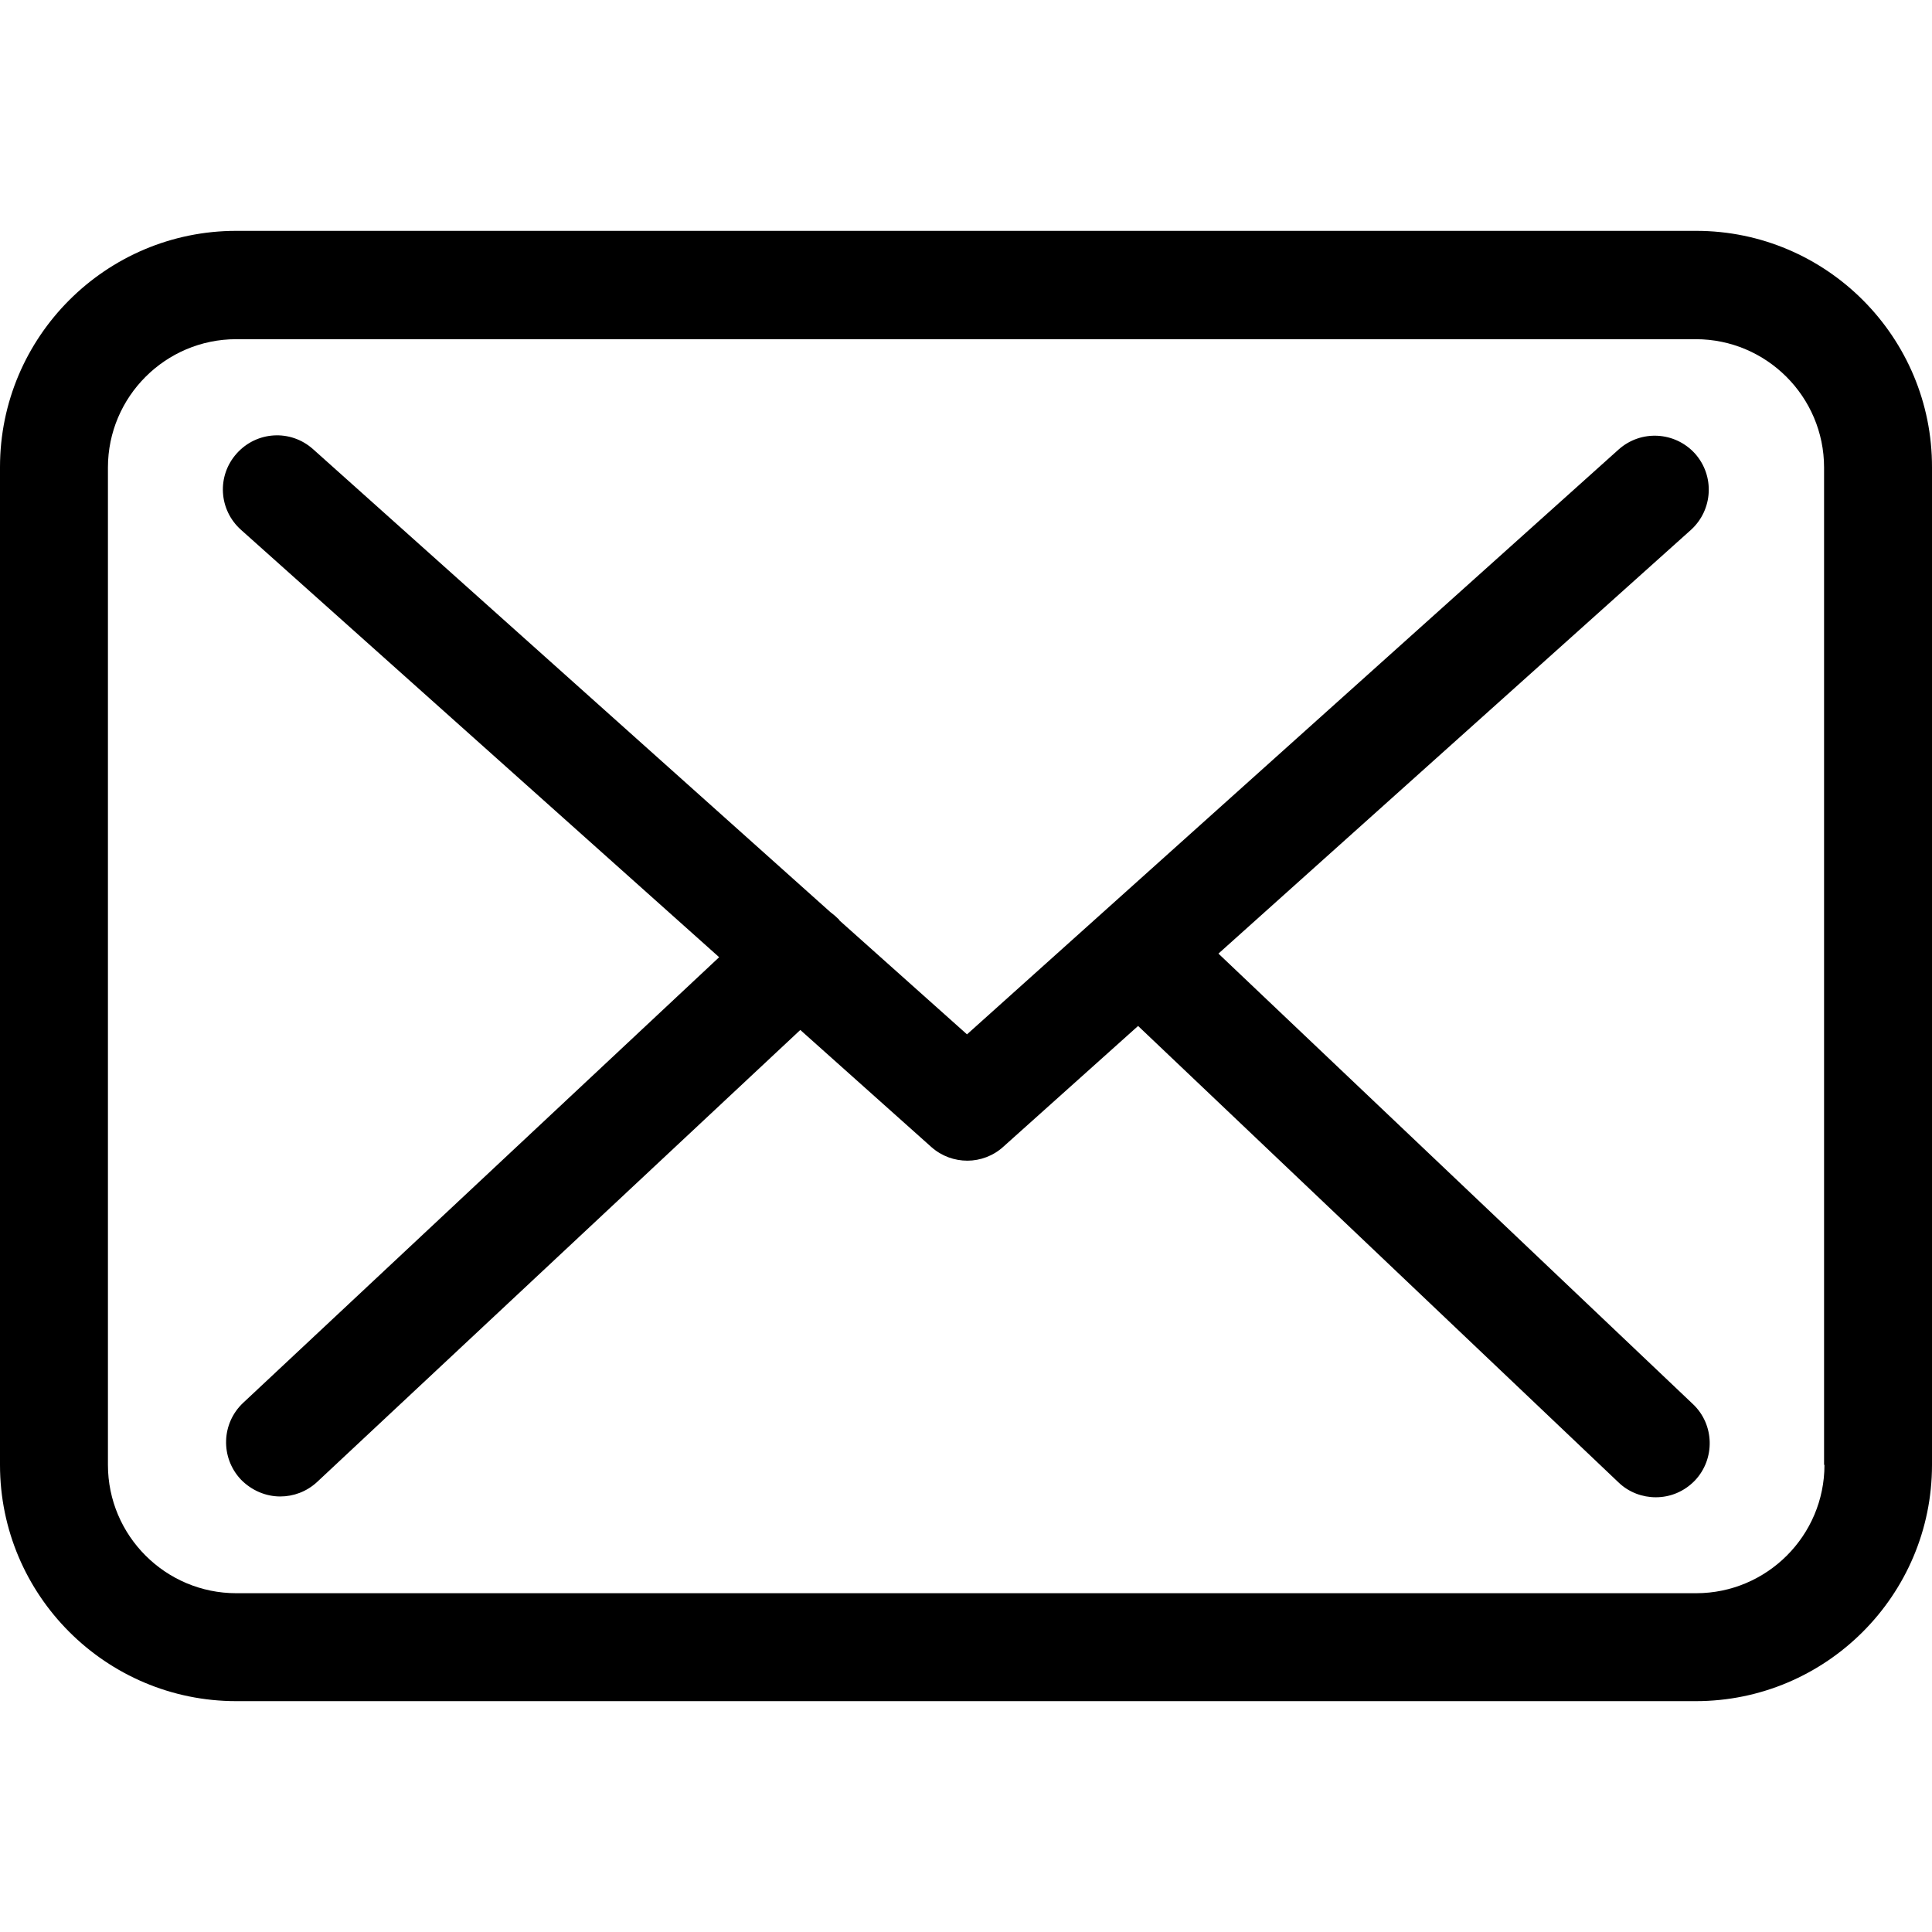
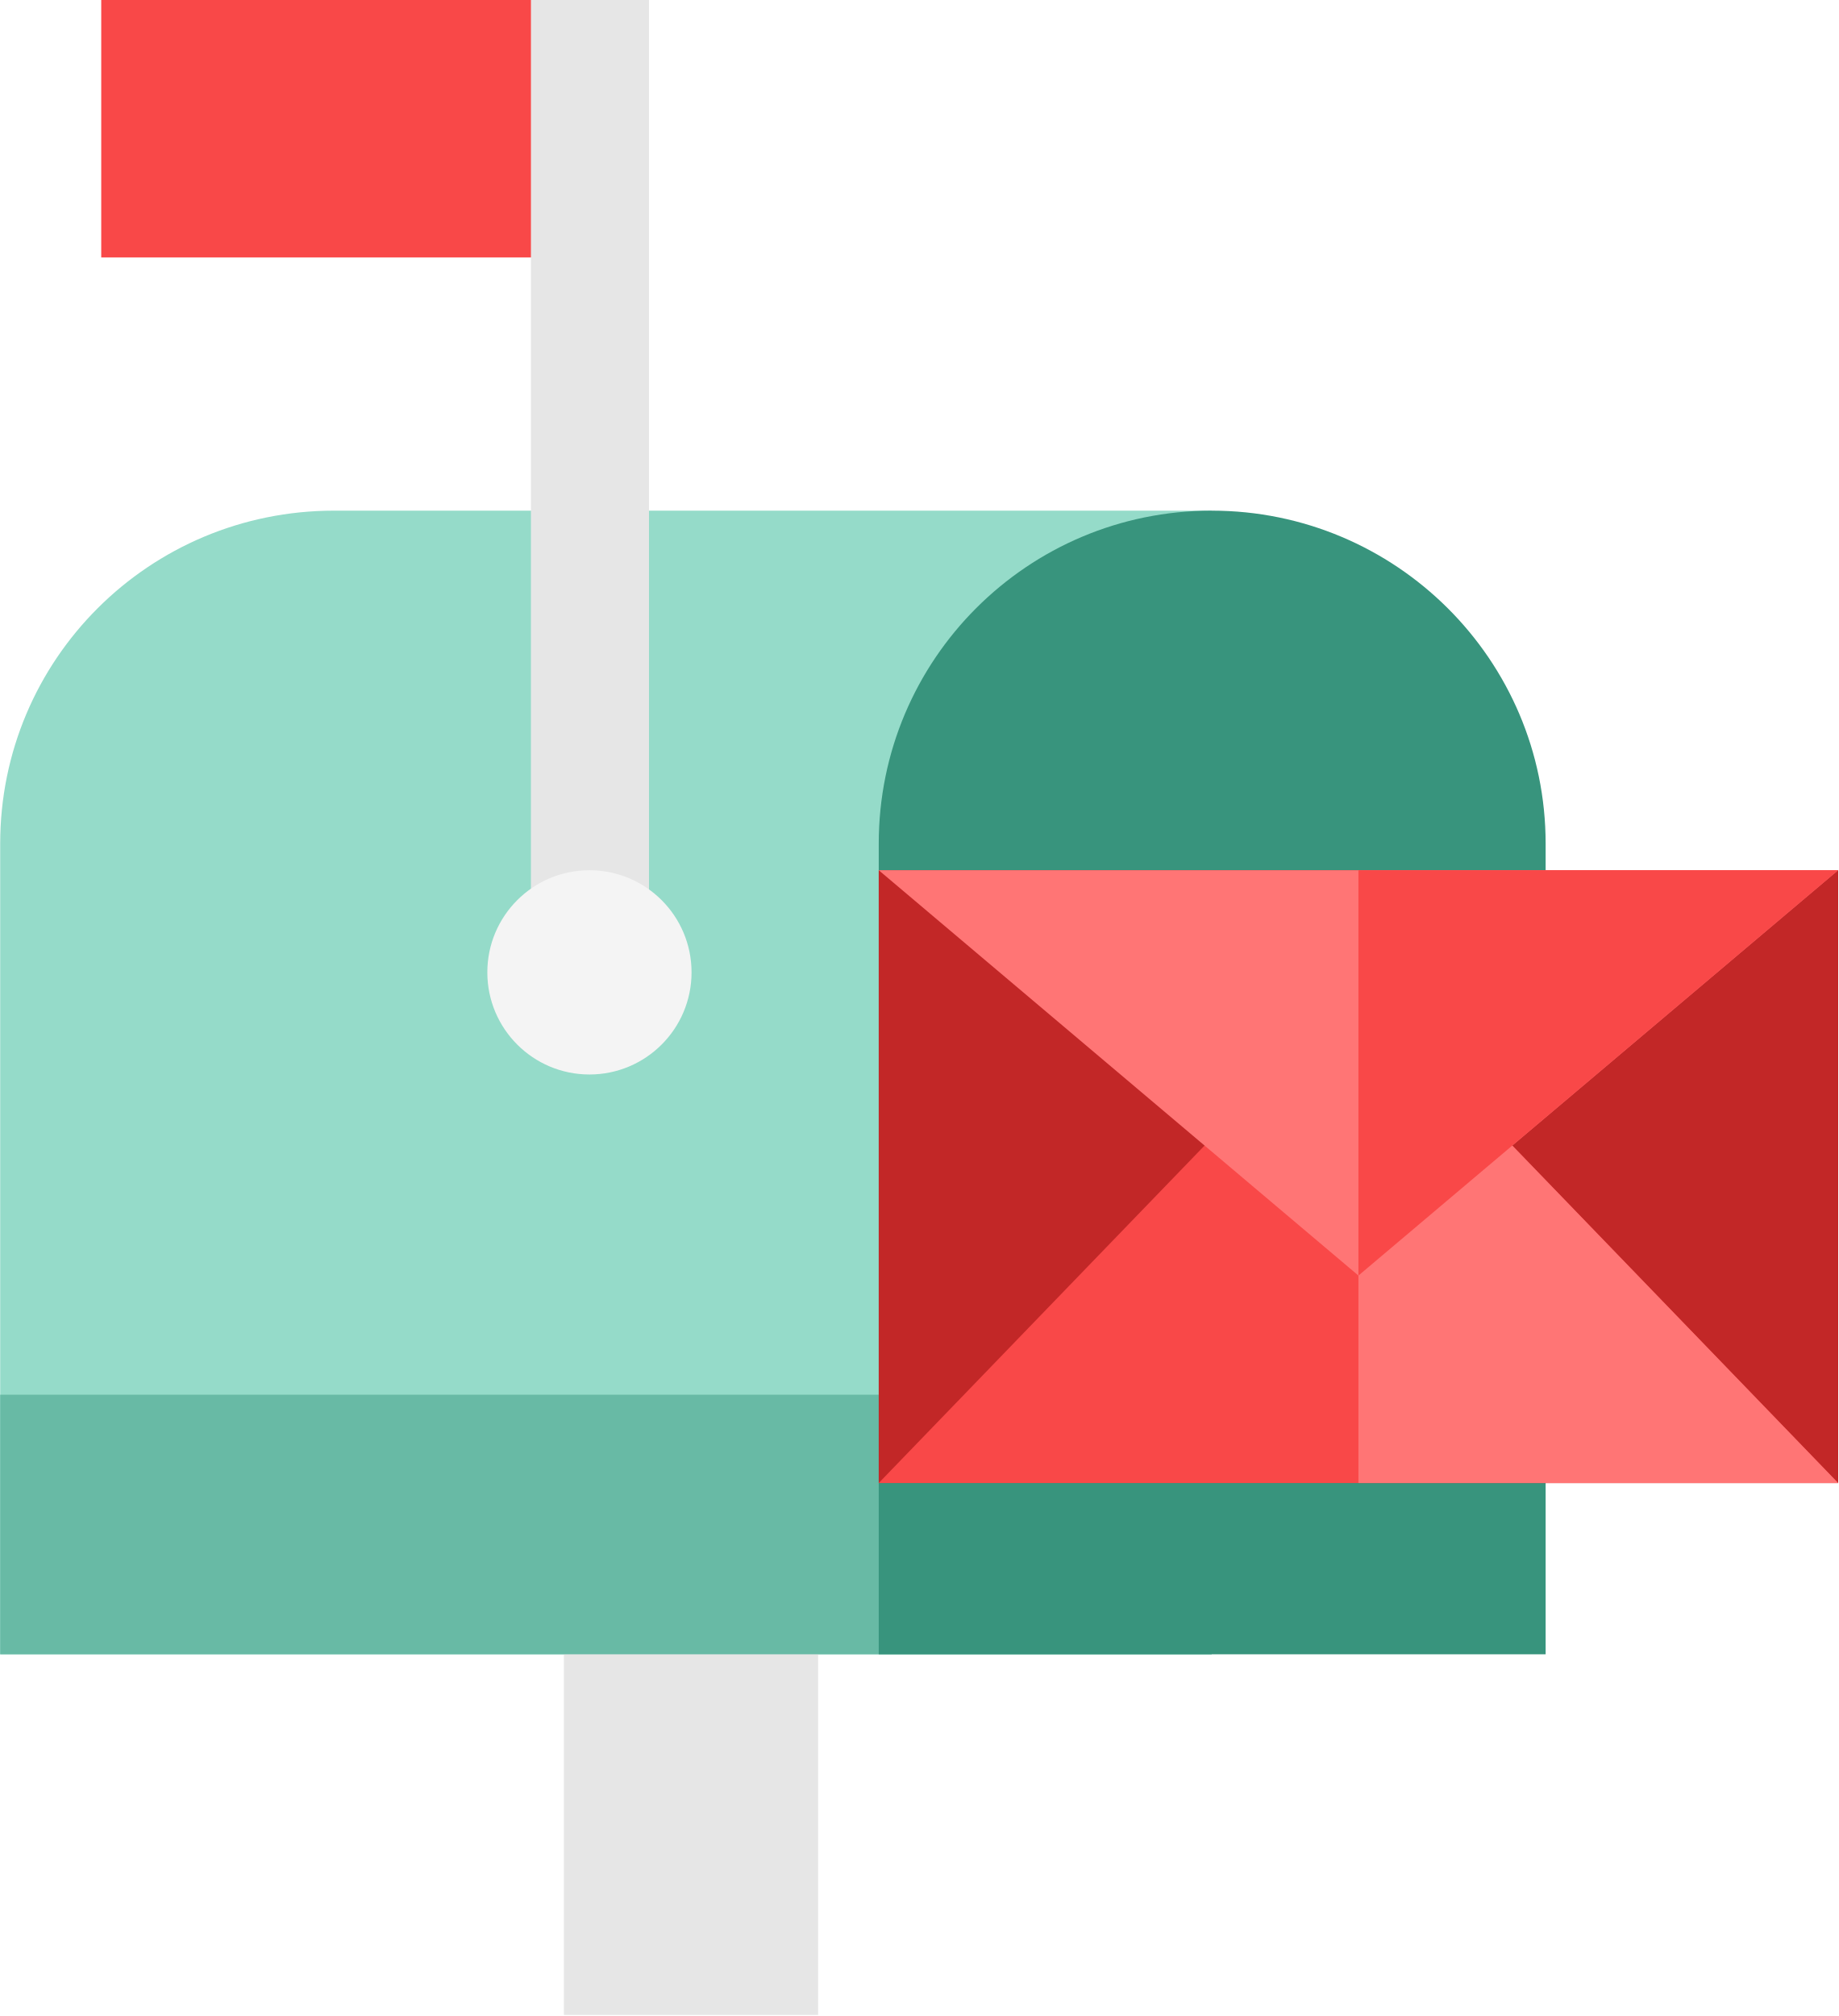
- <svg xmlns="http://www.w3.org/2000/svg" version="1.1" id="Capa_1" x="0px" y="0px" viewBox="0 0 483.3 483.3" style="enable-background:new 0 0 483.3 483.3;" xml:space="preserve">
-   <g>
-     <g>
-       <path d="M424.3,57.75H59.1c-32.6,0-59.1,26.5-59.1,59.1v249.6c0,32.6,26.5,59.1,59.1,59.1h365.1c32.6,0,59.1-26.5,59.1-59.1    v-249.5C483.4,84.35,456.9,57.75,424.3,57.75z M456.4,366.45c0,17.7-14.4,32.1-32.1,32.1H59.1c-17.7,0-32.1-14.4-32.1-32.1v-249.5    c0-17.7,14.4-32.1,32.1-32.1h365.1c17.7,0,32.1,14.4,32.1,32.1v249.5H456.4z" />
-       <path d="M304.8,238.55l118.2-106c5.5-5,6-13.5,1-19.1c-5-5.5-13.5-6-19.1-1l-163,146.3l-31.8-28.4c-0.1-0.1-0.2-0.2-0.2-0.3    c-0.7-0.7-1.4-1.3-2.2-1.9L78.3,112.35c-5.6-5-14.1-4.5-19.1,1.1c-5,5.6-4.5,14.1,1.1,19.1l119.6,106.9L60.8,350.95    c-5.4,5.1-5.7,13.6-0.6,19.1c2.7,2.8,6.3,4.3,9.9,4.3c3.3,0,6.6-1.2,9.2-3.6l120.9-113.1l32.8,29.3c2.6,2.3,5.8,3.4,9,3.4    c3.2,0,6.5-1.2,9-3.5l33.7-30.2l120.2,114.2c2.6,2.5,6,3.7,9.3,3.7c3.6,0,7.1-1.4,9.8-4.2c5.1-5.4,4.9-14-0.5-19.1L304.8,238.55z" />
+ <svg xmlns="http://www.w3.org/2000/svg" xml:space="preserve" width="51.122mm" height="56.051mm" version="1.1" style="shape-rendering:geometricPrecision; text-rendering:geometricPrecision; image-rendering:optimizeQuality; fill-rule:evenodd; clip-rule:evenodd" viewBox="0 0 1728 1895">
+   <defs>
+     <style type="text/css">
+    
+     .fil5 {fill:#38947D}
+     .fil4 {fill:#68BAA5}
+     .fil0 {fill:#95DBC9}
+     .fil6 {fill:#C22727}
+     .fil2 {fill:#E6E6E6}
+     .fil3 {fill:#F4F4F4}
+     .fil1 {fill:#F94848}
+     .fil7 {fill:#FF7575}
+    
+   </style>
+   </defs>
+   <g id="Слой_x0020_1">
+     <g id="_736941184">
+       <path class="fil0" d="M314 480c-174,0 -314,140 -314,313l0 762 1139 0 0 -1075 -825 0z" />
+       <rect class="fil1" x="95" width="460" height="242" />
+       <rect class="fil2" x="499" width="111" height="914" />
+       <rect class="fil2" x="530" y="1433" width="239" height="461" />
+       <circle class="fil3" cx="554" cy="914" r="96" />
+       <rect class="fil4" y="1311" width="1139" height="244" />
+       <path class="fil5" d="M1453 1555l-627 0 0 -762c0,-173 140,-313 313,-313l0 0c173,0 314,140 314,313l0 762 0 0z" />
+       <rect class="fil6" x="826" y="818" width="902" height="576" />
+       <rect class="fil6" x="1277" y="818" width="451" height="576" />
+       <polygon class="fil1" points="1277,927 826,1394 1728,1394 " />
+       <polygon class="fil7" points="1277,927 1277,1394 1728,1394 " />
+       <polygon class="fil7" points="826,818 1277,1199 1728,818 " />
+       <polygon class="fil1" points="1277,818 1277,1199 1728,818 " />
    </g>
  </g>
-   <g>
- </g>
-   <g>
- </g>
-   <g>
- </g>
-   <g>
- </g>
-   <g>
- </g>
-   <g>
- </g>
-   <g>
- </g>
-   <g>
- </g>
-   <g>
- </g>
-   <g>
- </g>
-   <g>
- </g>
-   <g>
- </g>
-   <g>
- </g>
-   <g>
- </g>
-   <g>
- </g>
</svg>
